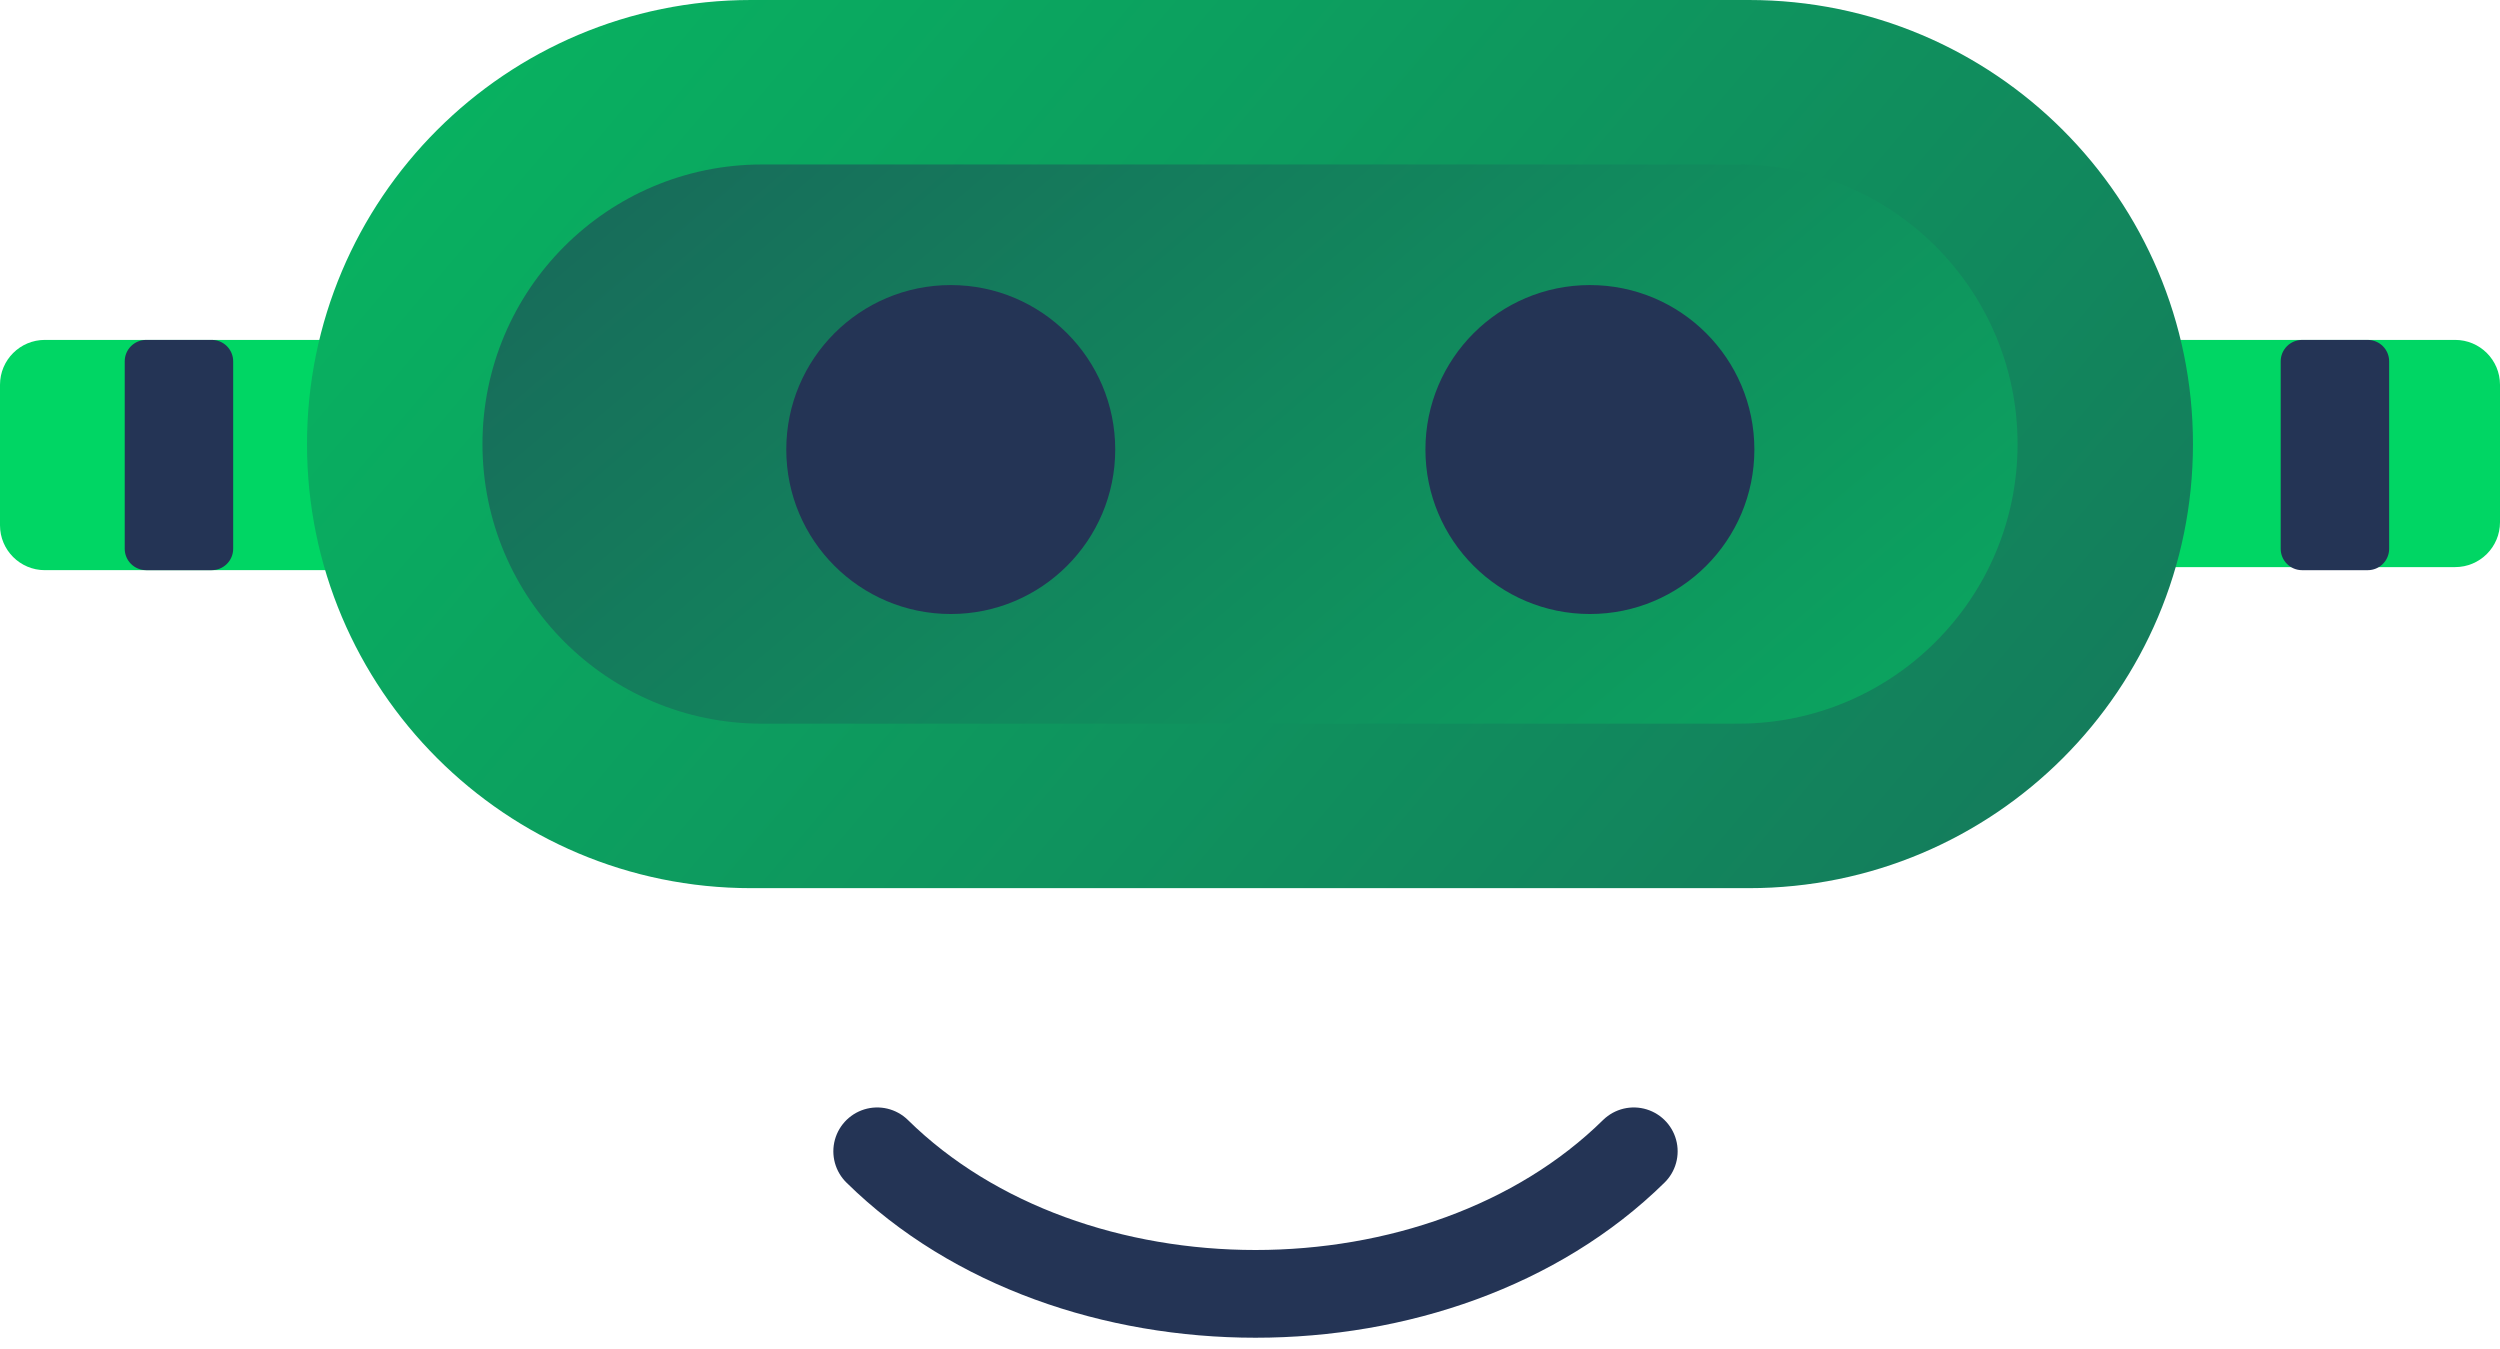
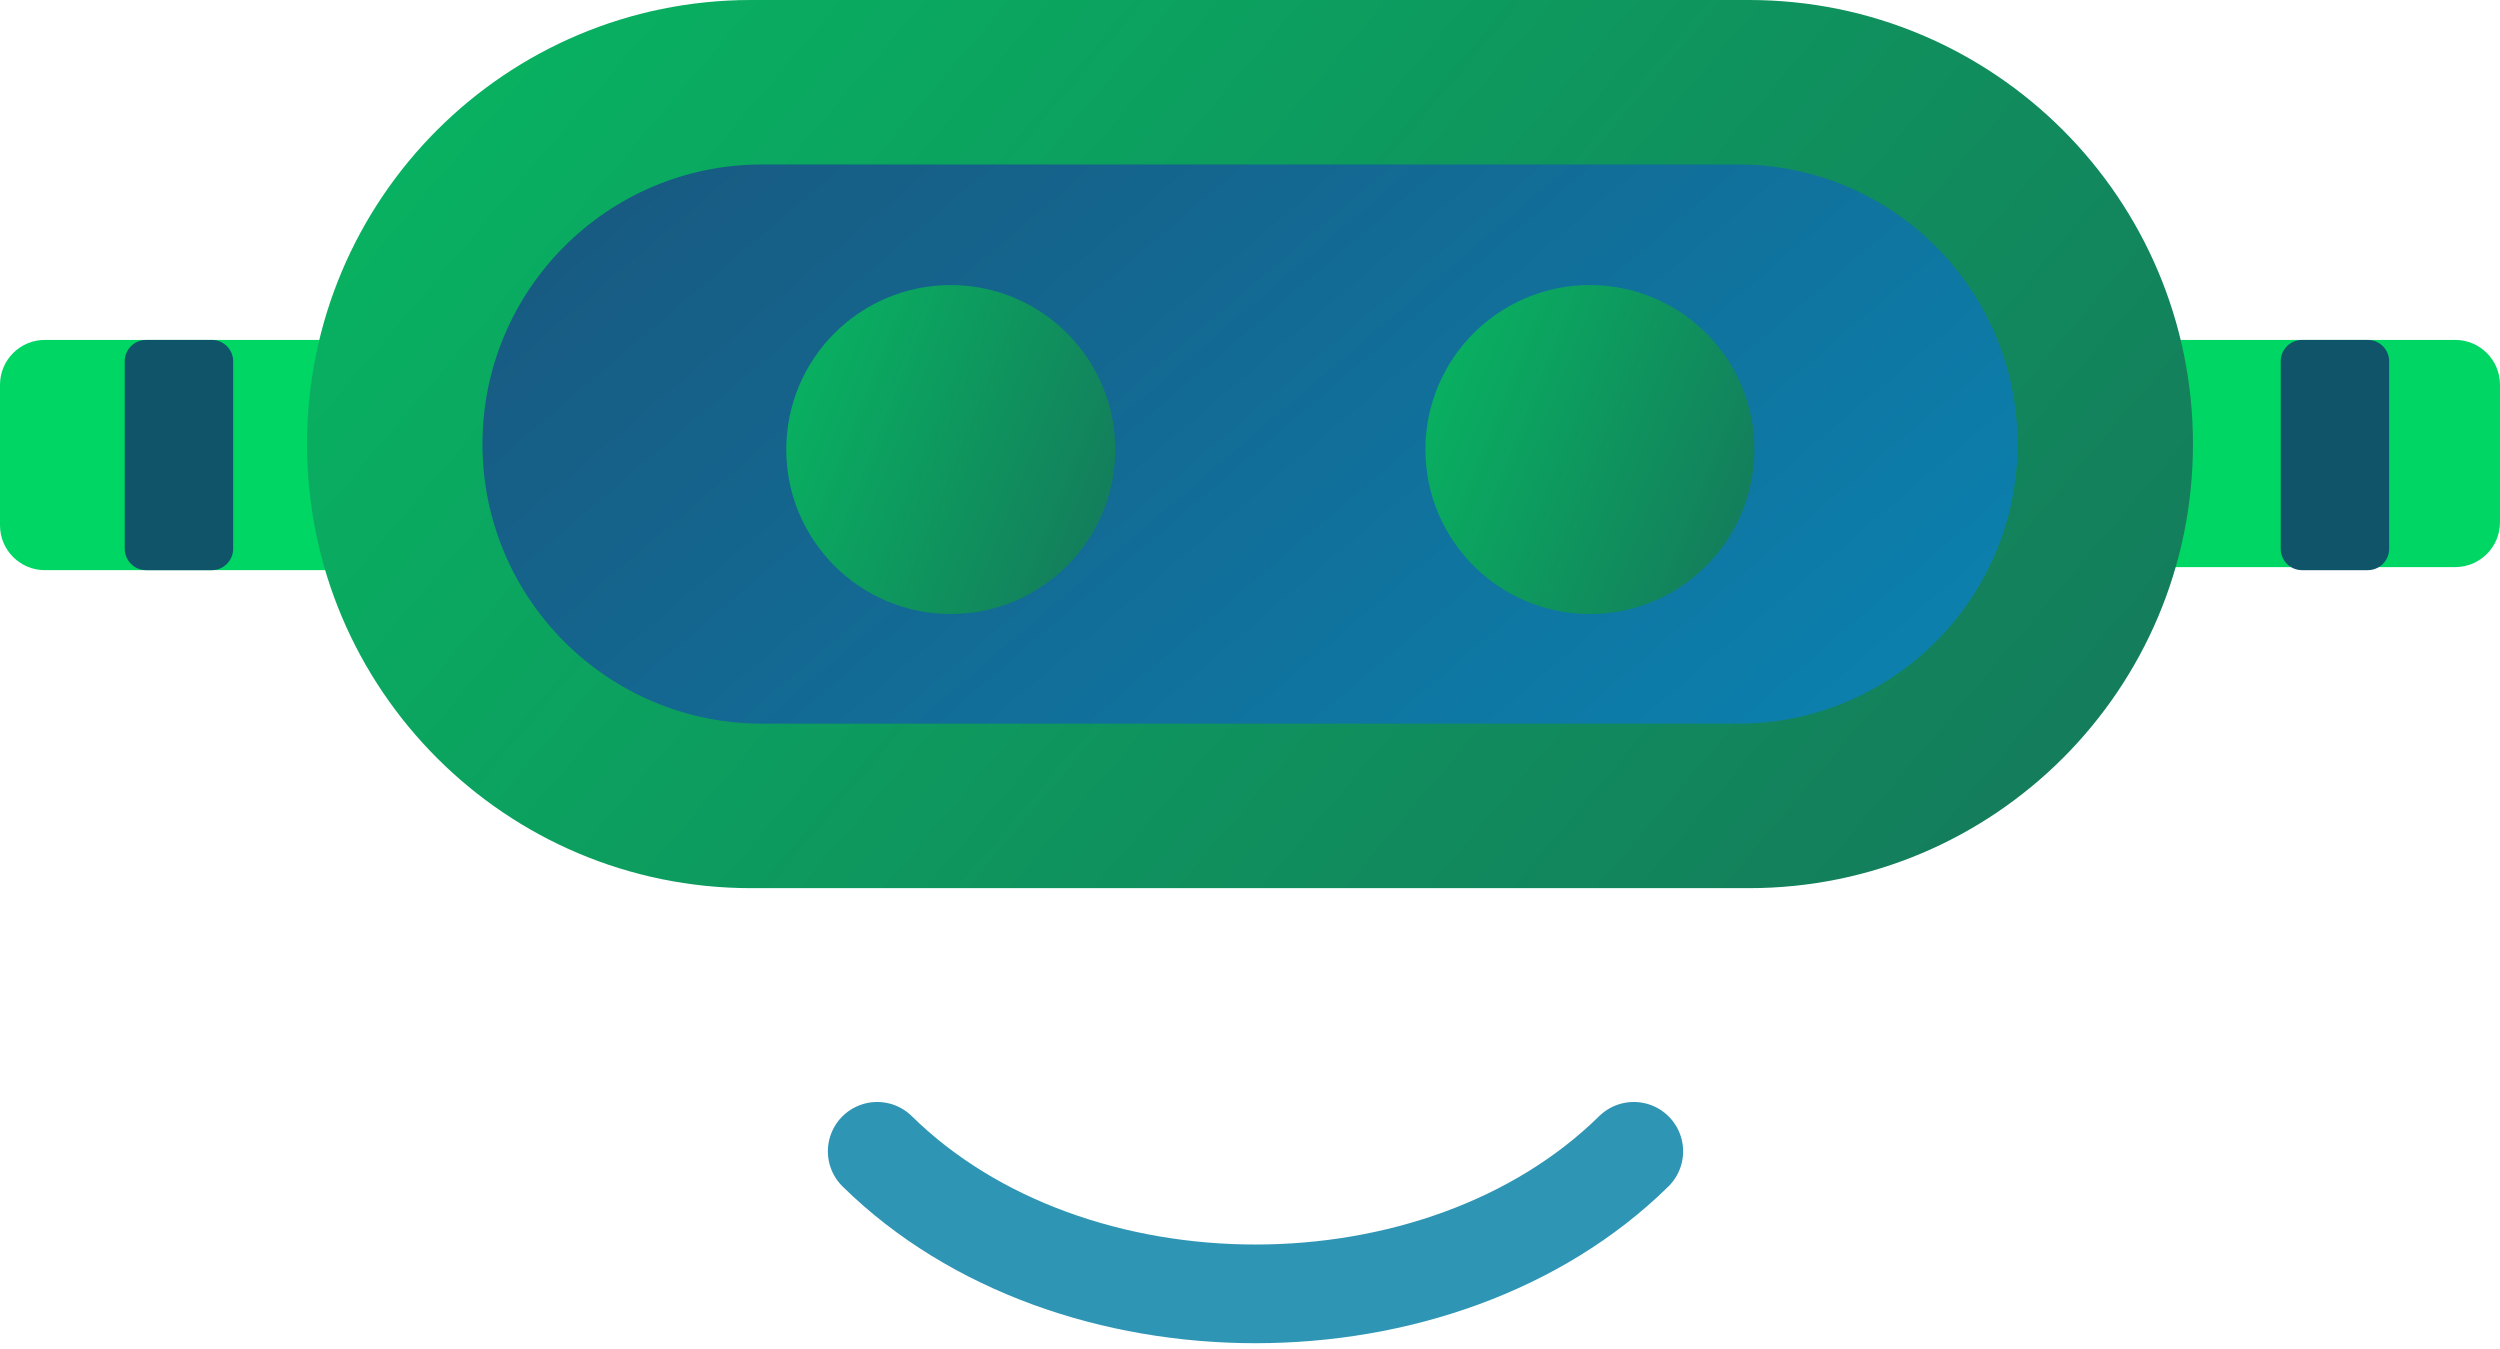
<svg xmlns="http://www.w3.org/2000/svg" width="76" height="41" viewBox="0 0 76 41" fill="none">
  <rect x="61.333" y="10.333" width="14.667" height="6.907" rx="1.364" fill="#00D664" />
  <rect y="10.333" width="14.667" height="7" rx="1.364" fill="#00D664" />
-   <rect x="7.088" y="10.333" width="7" height="3.297" rx="0.651" transform="rotate(90 7.0882 10.3333)" fill="#243455" />
-   <rect x="72.63" y="10.333" width="7" height="3.297" rx="0.651" transform="rotate(90 72.6298 10.3333)" fill="#243455" />
-   <rect x="9.333" width="57.333" height="27" rx="13.5" fill="url(#paint0_linear)" />
-   <rect x="14.667" y="5" width="46.667" height="17" rx="8.5" fill="url(#paint1_linear)" />
-   <path d="M49.667 35C43.794 40.778 32.539 40.778 26.667 35" stroke="#243455" stroke-width="2.667" stroke-linecap="round" stroke-linejoin="round" />
-   <circle cx="48.333" cy="13.666" r="5" fill="#243455" />
-   <circle cx="28.903" cy="13.666" r="5" fill="#243455" />
+   <rect x="7.088" y="10.333" width="7" height="3.297" rx="0.651" transform="rotate(90 7.0882 10.3333)" fill="#0F5469" />
+   <rect x="72.63" y="10.333" width="7" height="3.297" rx="0.651" transform="rotate(90 72.6298 10.3333)" fill="#0F5469" />
+   <rect x="9.333" width="57.333" height="27" rx="13.5" fill="url(#paint0_linear_13_70)" />
+   <rect x="14.667" y="5" width="46.667" height="17" rx="8.5" fill="url(#paint1_linear_13_70)" />
+   <path d="M49.667 35C43.794 40.778 32.539 40.778 26.667 35" stroke="#2F95B5" stroke-width="3" stroke-linecap="round" stroke-linejoin="round" />
+   <circle cx="48.333" cy="13.666" r="5" fill="url(#paint2_linear_13_70)" />
+   <circle cx="28.903" cy="13.666" r="5" fill="url(#paint3_linear_13_70)" />
  <defs>
-     <linearGradient id="paint0_linear" x1="-5.333" y1="-30.333" x2="114.5" y2="71.5" gradientUnits="userSpaceOnUse">
+     <linearGradient id="paint0_linear_13_70" x1="-5.333" y1="-30.333" x2="114.5" y2="71.5" gradientUnits="userSpaceOnUse">
      <stop stop-color="#00D664" />
      <stop offset="1" stop-color="#243455" />
    </linearGradient>
-     <linearGradient id="paint1_linear" x1="84.167" y1="43.667" x2="13.461" y2="-39.448" gradientUnits="userSpaceOnUse">
+     <linearGradient id="paint1_linear_13_70" x1="84.167" y1="43.667" x2="13.461" y2="-39.448" gradientUnits="userSpaceOnUse">
+       <stop stop-color="#00A3D6" />
+       <stop offset="1" stop-color="#243455" />
+     </linearGradient>
+     <linearGradient id="paint2_linear_13_70" x1="40.775" y1="-2.568" x2="71.801" y2="9.848" gradientUnits="userSpaceOnUse">
+       <stop stop-color="#00D664" />
+       <stop offset="1" stop-color="#243455" />
+     </linearGradient>
+     <linearGradient id="paint3_linear_13_70" x1="21.345" y1="-2.568" x2="52.371" y2="9.848" gradientUnits="userSpaceOnUse">
      <stop stop-color="#00D664" />
      <stop offset="1" stop-color="#243455" />
    </linearGradient>
  </defs>
</svg>
